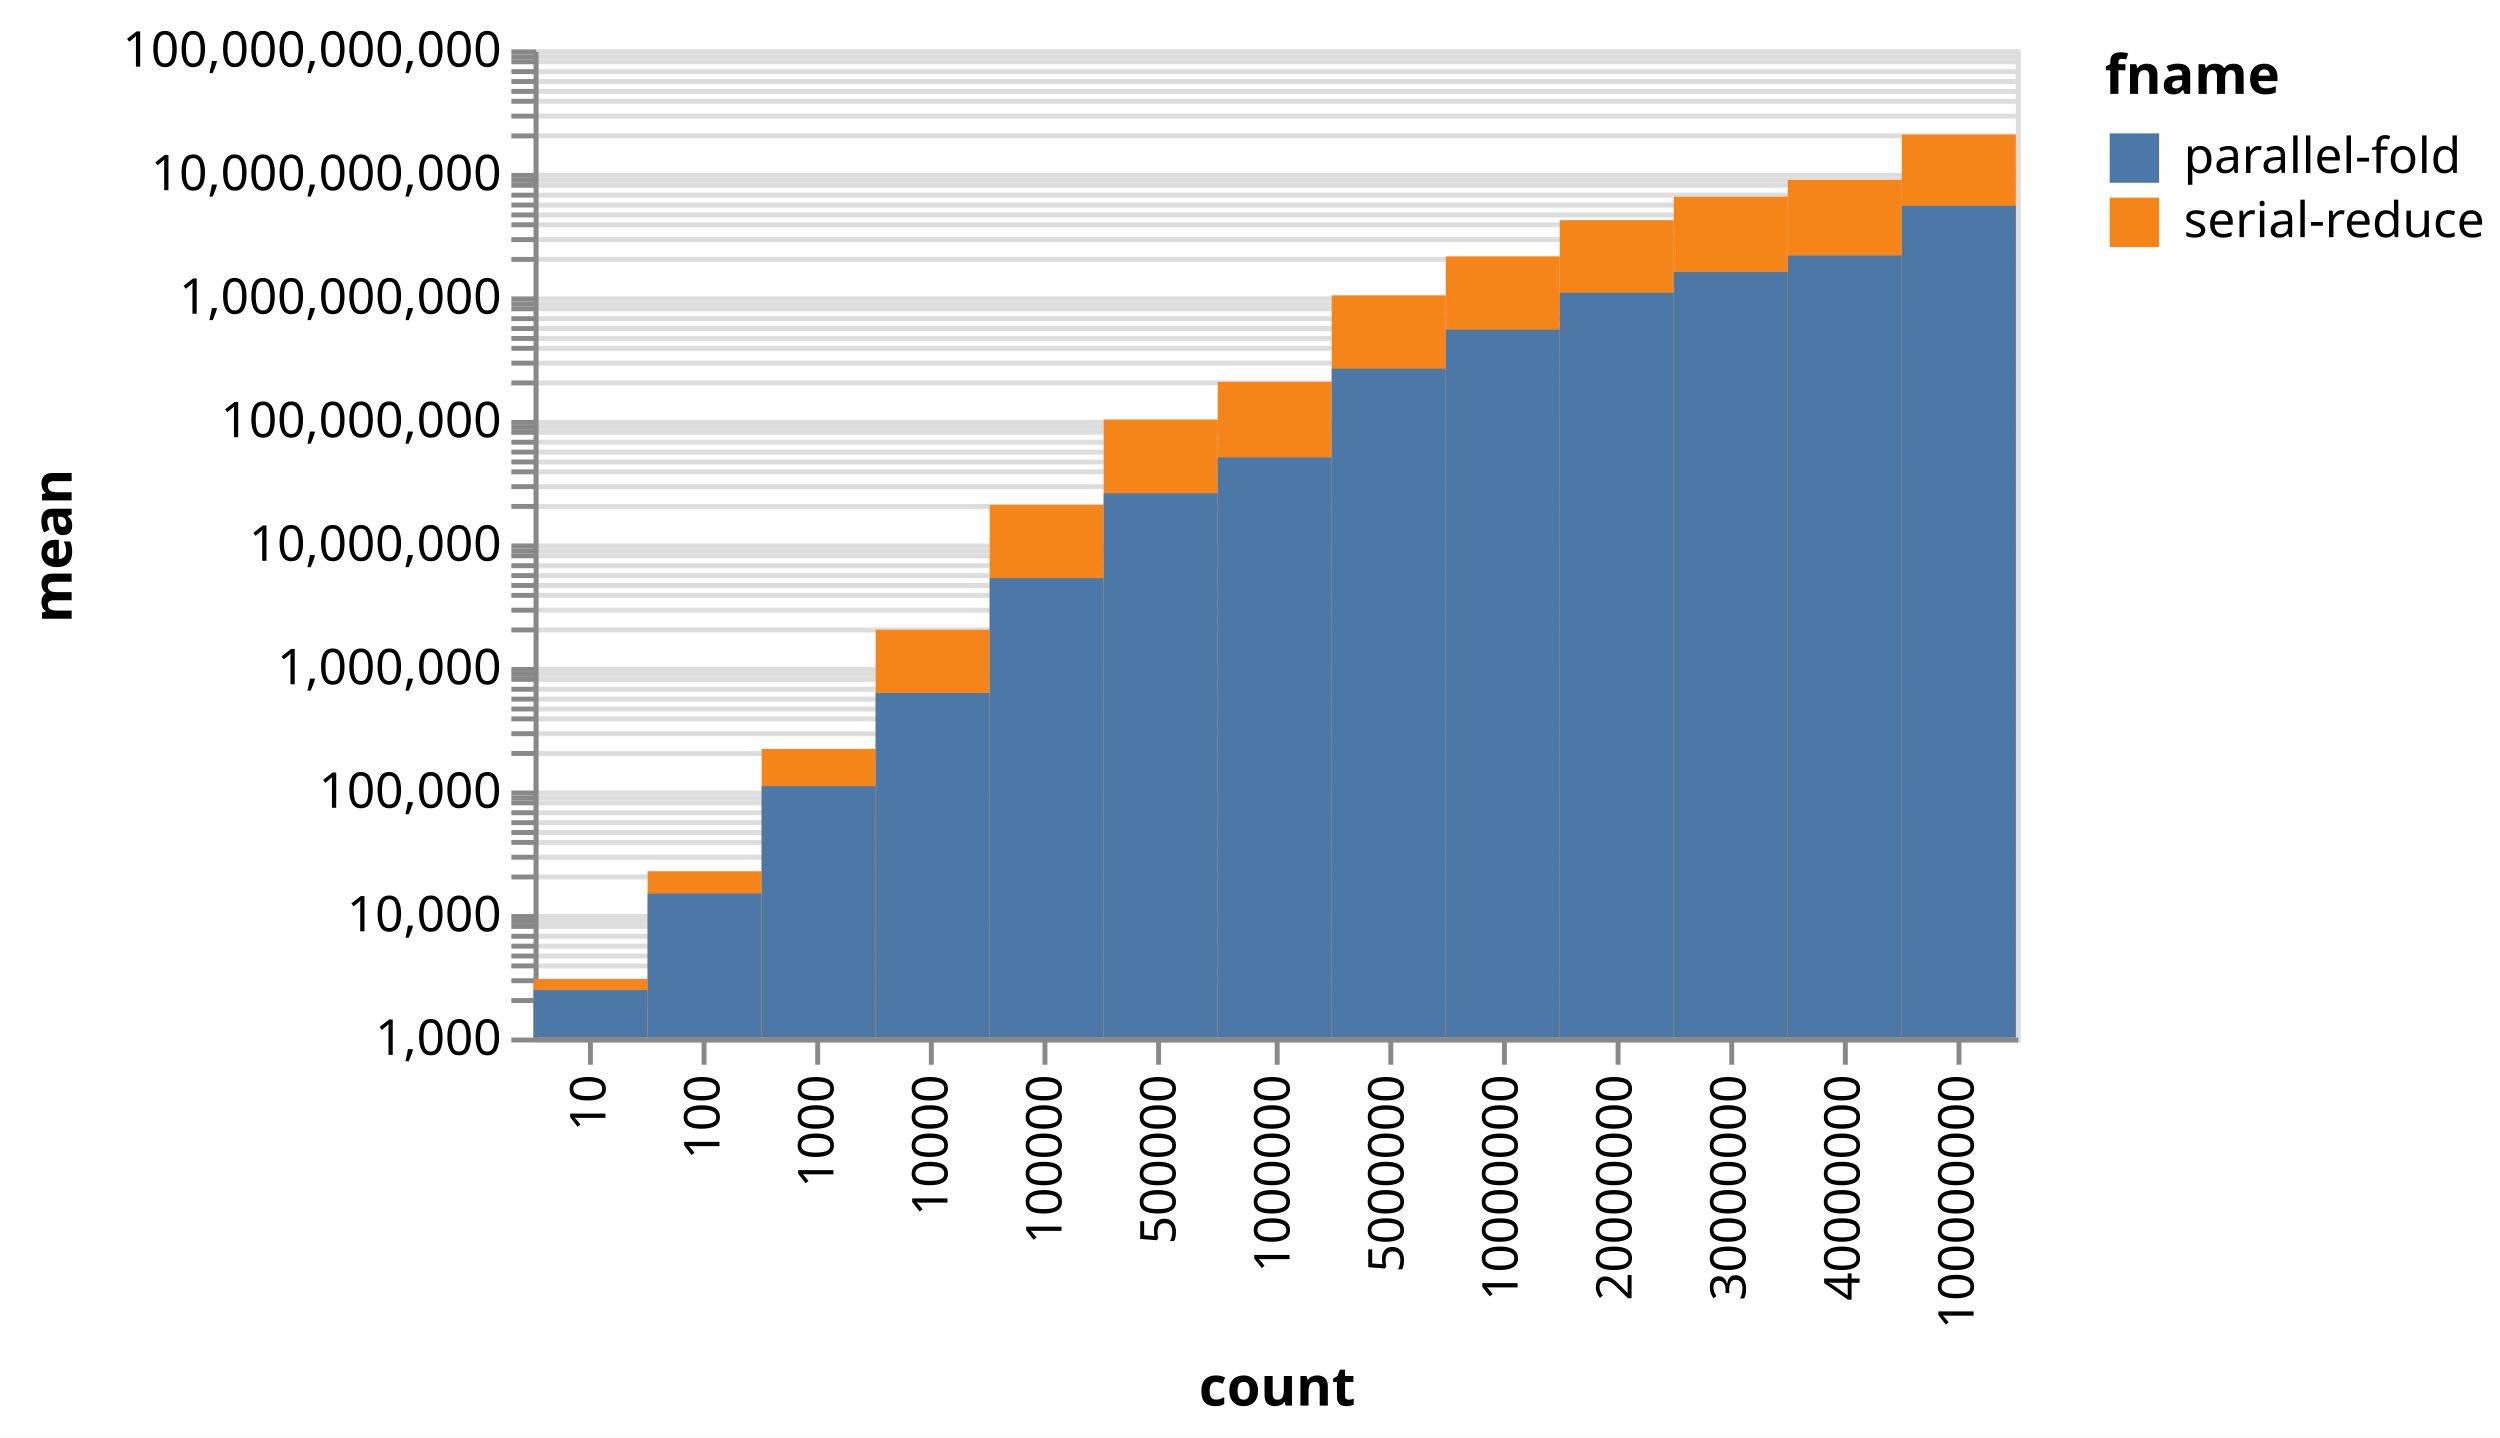
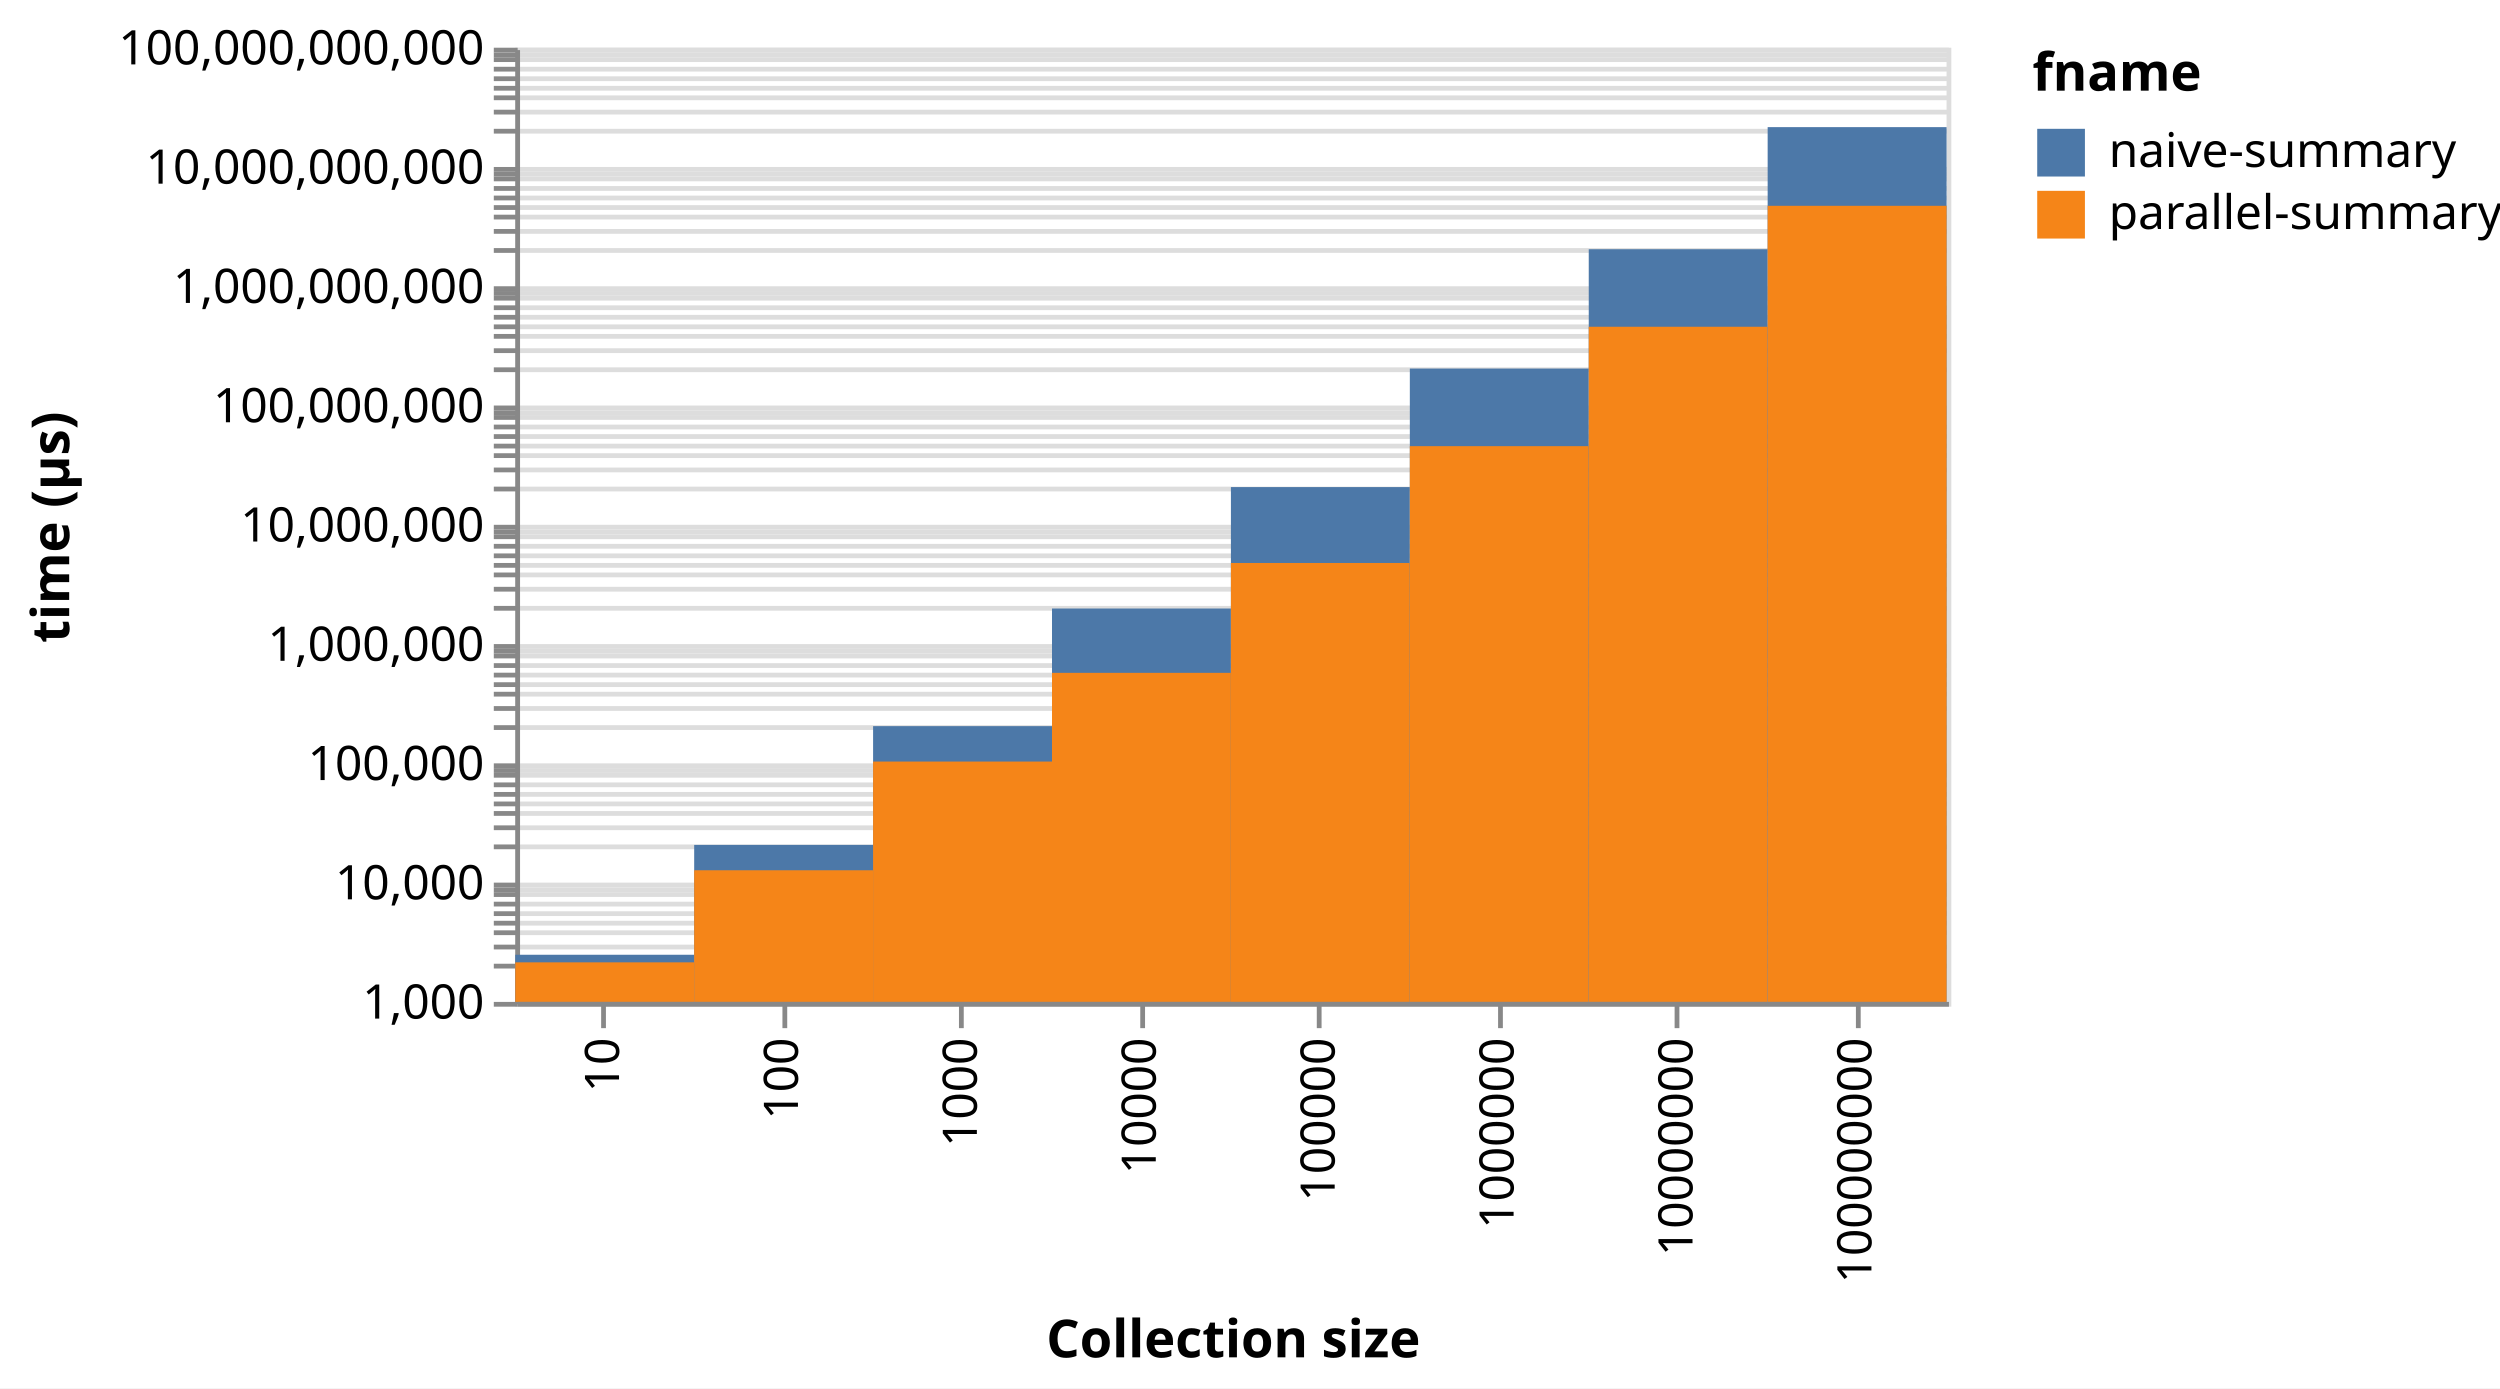
- <svg xmlns="http://www.w3.org/2000/svg" class="marks" width="506" height="291" viewBox="0 0 506 291" version="1.1">
-   <rect width="506" height="291" style="fill: white;" />
+ <svg xmlns="http://www.w3.org/2000/svg" class="marks" width="524" height="291" viewBox="0 0 524 291" version="1.1">
+   <rect width="524" height="291" style="fill: white;" />
  <g transform="translate(108,10)">
    <g class="mark-group role-frame root">
      <g transform="translate(0,0)">
        <path class="background" d="M0.5,0.5h300v200h-300Z" style="fill: none; stroke: #ddd;" />
        <g>
          <g class="mark-group role-axis">
            <g transform="translate(0.5,0.5)">
              <path class="background" d="M0,0h0v0h0Z" style="pointer-events: none; fill: none;" />
              <g>
                <g class="mark-rule role-axis-grid" style="pointer-events: none;">
                  <line transform="translate(0,200)" x2="300" y2="0" style="fill: none; stroke: #ddd; stroke-width: 1; opacity: 1;" />
                  <line transform="translate(0,192)" x2="300" y2="0" style="fill: none; stroke: #ddd; stroke-width: 1; opacity: 1;" />
                  <line transform="translate(0,188)" x2="300" y2="0" style="fill: none; stroke: #ddd; stroke-width: 1; opacity: 1;" />
                  <line transform="translate(0,185)" x2="300" y2="0" style="fill: none; stroke: #ddd; stroke-width: 1; opacity: 1;" />
                  <line transform="translate(0,183)" x2="300" y2="0" style="fill: none; stroke: #ddd; stroke-width: 1; opacity: 1;" />
                  <line transform="translate(0,181)" x2="300" y2="0" style="fill: none; stroke: #ddd; stroke-width: 1; opacity: 1;" />
                  <line transform="translate(0,179)" x2="300" y2="0" style="fill: none; stroke: #ddd; stroke-width: 1; opacity: 1;" />
                  <line transform="translate(0,177)" x2="300" y2="0" style="fill: none; stroke: #ddd; stroke-width: 1; opacity: 1;" />
                  <line transform="translate(0,176)" x2="300" y2="0" style="fill: none; stroke: #ddd; stroke-width: 1; opacity: 1;" />
                  <line transform="translate(0,175)" x2="300" y2="0" style="fill: none; stroke: #ddd; stroke-width: 1; opacity: 1;" />
                  <line transform="translate(0,167)" x2="300" y2="0" style="fill: none; stroke: #ddd; stroke-width: 1; opacity: 1;" />
                  <line transform="translate(0,163)" x2="300" y2="0" style="fill: none; stroke: #ddd; stroke-width: 1; opacity: 1;" />
                  <line transform="translate(0,160)" x2="300" y2="0" style="fill: none; stroke: #ddd; stroke-width: 1; opacity: 1;" />
                  <line transform="translate(0,158)" x2="300" y2="0" style="fill: none; stroke: #ddd; stroke-width: 1; opacity: 1;" />
                  <line transform="translate(0,156)" x2="300" y2="0" style="fill: none; stroke: #ddd; stroke-width: 1; opacity: 1;" />
                  <line transform="translate(0,154)" x2="300" y2="0" style="fill: none; stroke: #ddd; stroke-width: 1; opacity: 1;" />
                  <line transform="translate(0,152)" x2="300" y2="0" style="fill: none; stroke: #ddd; stroke-width: 1; opacity: 1;" />
                  <line transform="translate(0,151)" x2="300" y2="0" style="fill: none; stroke: #ddd; stroke-width: 1; opacity: 1;" />
                  <line transform="translate(0,150)" x2="300" y2="0" style="fill: none; stroke: #ddd; stroke-width: 1; opacity: 1;" />
                  <line transform="translate(0,142)" x2="300" y2="0" style="fill: none; stroke: #ddd; stroke-width: 1; opacity: 1;" />
                  <line transform="translate(0,138)" x2="300" y2="0" style="fill: none; stroke: #ddd; stroke-width: 1; opacity: 1;" />
                  <line transform="translate(0,135)" x2="300" y2="0" style="fill: none; stroke: #ddd; stroke-width: 1; opacity: 1;" />
                  <line transform="translate(0,133)" x2="300" y2="0" style="fill: none; stroke: #ddd; stroke-width: 1; opacity: 1;" />
                  <line transform="translate(0,131)" x2="300" y2="0" style="fill: none; stroke: #ddd; stroke-width: 1; opacity: 1;" />
                  <line transform="translate(0,129)" x2="300" y2="0" style="fill: none; stroke: #ddd; stroke-width: 1; opacity: 1;" />
                  <line transform="translate(0,127)" x2="300" y2="0" style="fill: none; stroke: #ddd; stroke-width: 1; opacity: 1;" />
                  <line transform="translate(0,126)" x2="300" y2="0" style="fill: none; stroke: #ddd; stroke-width: 1; opacity: 1;" />
                  <line transform="translate(0,125)" x2="300" y2="0" style="fill: none; stroke: #ddd; stroke-width: 1; opacity: 1;" />
                  <line transform="translate(0,117)" x2="300" y2="0" style="fill: none; stroke: #ddd; stroke-width: 1; opacity: 1;" />
                  <line transform="translate(0,113)" x2="300" y2="0" style="fill: none; stroke: #ddd; stroke-width: 1; opacity: 1;" />
                  <line transform="translate(0,110)" x2="300" y2="0" style="fill: none; stroke: #ddd; stroke-width: 1; opacity: 1;" />
                  <line transform="translate(0,108)" x2="300" y2="0" style="fill: none; stroke: #ddd; stroke-width: 1; opacity: 1;" />
                  <line transform="translate(0,106)" x2="300" y2="0" style="fill: none; stroke: #ddd; stroke-width: 1; opacity: 1;" />
                  <line transform="translate(0,104)" x2="300" y2="0" style="fill: none; stroke: #ddd; stroke-width: 1; opacity: 1;" />
                  <line transform="translate(0,102)" x2="300" y2="0" style="fill: none; stroke: #ddd; stroke-width: 1; opacity: 1;" />
                  <line transform="translate(0,101)" x2="300" y2="0" style="fill: none; stroke: #ddd; stroke-width: 1; opacity: 1;" />
                  <line transform="translate(0,100)" x2="300" y2="0" style="fill: none; stroke: #ddd; stroke-width: 1; opacity: 1;" />
                  <line transform="translate(0,92)" x2="300" y2="0" style="fill: none; stroke: #ddd; stroke-width: 1; opacity: 1;" />
                  <line transform="translate(0,88)" x2="300" y2="0" style="fill: none; stroke: #ddd; stroke-width: 1; opacity: 1;" />
                  <line transform="translate(0,85)" x2="300" y2="0" style="fill: none; stroke: #ddd; stroke-width: 1; opacity: 1;" />
                  <line transform="translate(0,83)" x2="300" y2="0" style="fill: none; stroke: #ddd; stroke-width: 1; opacity: 1;" />
                  <line transform="translate(0,81)" x2="300" y2="0" style="fill: none; stroke: #ddd; stroke-width: 1; opacity: 1;" />
                  <line transform="translate(0,79)" x2="300" y2="0" style="fill: none; stroke: #ddd; stroke-width: 1; opacity: 1;" />
                  <line transform="translate(0,77)" x2="300" y2="0" style="fill: none; stroke: #ddd; stroke-width: 1; opacity: 1;" />
                  <line transform="translate(0,76)" x2="300" y2="0" style="fill: none; stroke: #ddd; stroke-width: 1; opacity: 1;" />
                  <line transform="translate(0,75)" x2="300" y2="0" style="fill: none; stroke: #ddd; stroke-width: 1; opacity: 1;" />
                  <line transform="translate(0,67)" x2="300" y2="0" style="fill: none; stroke: #ddd; stroke-width: 1; opacity: 1;" />
                  <line transform="translate(0,63)" x2="300" y2="0" style="fill: none; stroke: #ddd; stroke-width: 1; opacity: 1;" />
                  <line transform="translate(0,60)" x2="300" y2="0" style="fill: none; stroke: #ddd; stroke-width: 1; opacity: 1;" />
                  <line transform="translate(0,58)" x2="300" y2="0" style="fill: none; stroke: #ddd; stroke-width: 1; opacity: 1;" />
                  <line transform="translate(0,56)" x2="300" y2="0" style="fill: none; stroke: #ddd; stroke-width: 1; opacity: 1;" />
                  <line transform="translate(0,54)" x2="300" y2="0" style="fill: none; stroke: #ddd; stroke-width: 1; opacity: 1;" />
                  <line transform="translate(0,52)" x2="300" y2="0" style="fill: none; stroke: #ddd; stroke-width: 1; opacity: 1;" />
                  <line transform="translate(0,51)" x2="300" y2="0" style="fill: none; stroke: #ddd; stroke-width: 1; opacity: 1;" />
                  <line transform="translate(0,50)" x2="300" y2="0" style="fill: none; stroke: #ddd; stroke-width: 1; opacity: 1;" />
                  <line transform="translate(0,42)" x2="300" y2="0" style="fill: none; stroke: #ddd; stroke-width: 1; opacity: 1;" />
                  <line transform="translate(0,38)" x2="300" y2="0" style="fill: none; stroke: #ddd; stroke-width: 1; opacity: 1;" />
                  <line transform="translate(0,35)" x2="300" y2="0" style="fill: none; stroke: #ddd; stroke-width: 1; opacity: 1;" />
                  <line transform="translate(0,33)" x2="300" y2="0" style="fill: none; stroke: #ddd; stroke-width: 1; opacity: 1;" />
                  <line transform="translate(0,31)" x2="300" y2="0" style="fill: none; stroke: #ddd; stroke-width: 1; opacity: 1;" />
                  <line transform="translate(0,29)" x2="300" y2="0" style="fill: none; stroke: #ddd; stroke-width: 1; opacity: 1;" />
                  <line transform="translate(0,27)" x2="300" y2="0" style="fill: none; stroke: #ddd; stroke-width: 1; opacity: 1;" />
                  <line transform="translate(0,26)" x2="300" y2="0" style="fill: none; stroke: #ddd; stroke-width: 1; opacity: 1;" />
                  <line transform="translate(0,25)" x2="300" y2="0" style="fill: none; stroke: #ddd; stroke-width: 1; opacity: 1;" />
                  <line transform="translate(0,17)" x2="300" y2="0" style="fill: none; stroke: #ddd; stroke-width: 1; opacity: 1;" />
                  <line transform="translate(0,13)" x2="300" y2="0" style="fill: none; stroke: #ddd; stroke-width: 1; opacity: 1;" />
                  <line transform="translate(0,10)" x2="300" y2="0" style="fill: none; stroke: #ddd; stroke-width: 1; opacity: 1;" />
                  <line transform="translate(0,8)" x2="300" y2="0" style="fill: none; stroke: #ddd; stroke-width: 1; opacity: 1;" />
                  <line transform="translate(0,6)" x2="300" y2="0" style="fill: none; stroke: #ddd; stroke-width: 1; opacity: 1;" />
                  <line transform="translate(0,4)" x2="300" y2="0" style="fill: none; stroke: #ddd; stroke-width: 1; opacity: 1;" />
                  <line transform="translate(0,2)" x2="300" y2="0" style="fill: none; stroke: #ddd; stroke-width: 1; opacity: 1;" />
                  <line transform="translate(0,1)" x2="300" y2="0" style="fill: none; stroke: #ddd; stroke-width: 1; opacity: 1;" />
                  <line transform="translate(0,0)" x2="300" y2="0" style="fill: none; stroke: #ddd; stroke-width: 1; opacity: 1;" />
                </g>
              </g>
              <path class="foreground" d="" style="pointer-events: none; display: none; fill: none;" />
            </g>
          </g>
          <g class="mark-group role-axis">
            <g transform="translate(0.5,0.5)">
              <path class="background" d="M0,0h0v0h0Z" style="pointer-events: none; fill: none;" />
              <g>
                <g class="mark-rule role-axis-tick" style="pointer-events: none;">
                  <line transform="translate(0,200)" x2="-5" y2="0" style="fill: none; stroke: #888; stroke-width: 1; opacity: 1;" />
                  <line transform="translate(0,192)" x2="-5" y2="0" style="fill: none; stroke: #888; stroke-width: 1; opacity: 1;" />
                  <line transform="translate(0,188)" x2="-5" y2="0" style="fill: none; stroke: #888; stroke-width: 1; opacity: 1;" />
                  <line transform="translate(0,185)" x2="-5" y2="0" style="fill: none; stroke: #888; stroke-width: 1; opacity: 1;" />
                  <line transform="translate(0,183)" x2="-5" y2="0" style="fill: none; stroke: #888; stroke-width: 1; opacity: 1;" />
                  <line transform="translate(0,181)" x2="-5" y2="0" style="fill: none; stroke: #888; stroke-width: 1; opacity: 1;" />
                  <line transform="translate(0,179)" x2="-5" y2="0" style="fill: none; stroke: #888; stroke-width: 1; opacity: 1;" />
                  <line transform="translate(0,177)" x2="-5" y2="0" style="fill: none; stroke: #888; stroke-width: 1; opacity: 1;" />
                  <line transform="translate(0,176)" x2="-5" y2="0" style="fill: none; stroke: #888; stroke-width: 1; opacity: 1;" />
                  <line transform="translate(0,175)" x2="-5" y2="0" style="fill: none; stroke: #888; stroke-width: 1; opacity: 1;" />
                  <line transform="translate(0,167)" x2="-5" y2="0" style="fill: none; stroke: #888; stroke-width: 1; opacity: 1;" />
                  <line transform="translate(0,163)" x2="-5" y2="0" style="fill: none; stroke: #888; stroke-width: 1; opacity: 1;" />
                  <line transform="translate(0,160)" x2="-5" y2="0" style="fill: none; stroke: #888; stroke-width: 1; opacity: 1;" />
                  <line transform="translate(0,158)" x2="-5" y2="0" style="fill: none; stroke: #888; stroke-width: 1; opacity: 1;" />
                  <line transform="translate(0,156)" x2="-5" y2="0" style="fill: none; stroke: #888; stroke-width: 1; opacity: 1;" />
                  <line transform="translate(0,154)" x2="-5" y2="0" style="fill: none; stroke: #888; stroke-width: 1; opacity: 1;" />
                  <line transform="translate(0,152)" x2="-5" y2="0" style="fill: none; stroke: #888; stroke-width: 1; opacity: 1;" />
                  <line transform="translate(0,151)" x2="-5" y2="0" style="fill: none; stroke: #888; stroke-width: 1; opacity: 1;" />
                  <line transform="translate(0,150)" x2="-5" y2="0" style="fill: none; stroke: #888; stroke-width: 1; opacity: 1;" />
                  <line transform="translate(0,142)" x2="-5" y2="0" style="fill: none; stroke: #888; stroke-width: 1; opacity: 1;" />
                  <line transform="translate(0,138)" x2="-5" y2="0" style="fill: none; stroke: #888; stroke-width: 1; opacity: 1;" />
                  <line transform="translate(0,135)" x2="-5" y2="0" style="fill: none; stroke: #888; stroke-width: 1; opacity: 1;" />
                  <line transform="translate(0,133)" x2="-5" y2="0" style="fill: none; stroke: #888; stroke-width: 1; opacity: 1;" />
                  <line transform="translate(0,131)" x2="-5" y2="0" style="fill: none; stroke: #888; stroke-width: 1; opacity: 1;" />
                  <line transform="translate(0,129)" x2="-5" y2="0" style="fill: none; stroke: #888; stroke-width: 1; opacity: 1;" />
                  <line transform="translate(0,127)" x2="-5" y2="0" style="fill: none; stroke: #888; stroke-width: 1; opacity: 1;" />
                  <line transform="translate(0,126)" x2="-5" y2="0" style="fill: none; stroke: #888; stroke-width: 1; opacity: 1;" />
                  <line transform="translate(0,125)" x2="-5" y2="0" style="fill: none; stroke: #888; stroke-width: 1; opacity: 1;" />
                  <line transform="translate(0,117)" x2="-5" y2="0" style="fill: none; stroke: #888; stroke-width: 1; opacity: 1;" />
                  <line transform="translate(0,113)" x2="-5" y2="0" style="fill: none; stroke: #888; stroke-width: 1; opacity: 1;" />
                  <line transform="translate(0,110)" x2="-5" y2="0" style="fill: none; stroke: #888; stroke-width: 1; opacity: 1;" />
                  <line transform="translate(0,108)" x2="-5" y2="0" style="fill: none; stroke: #888; stroke-width: 1; opacity: 1;" />
                  <line transform="translate(0,106)" x2="-5" y2="0" style="fill: none; stroke: #888; stroke-width: 1; opacity: 1;" />
                  <line transform="translate(0,104)" x2="-5" y2="0" style="fill: none; stroke: #888; stroke-width: 1; opacity: 1;" />
                  <line transform="translate(0,102)" x2="-5" y2="0" style="fill: none; stroke: #888; stroke-width: 1; opacity: 1;" />
                  <line transform="translate(0,101)" x2="-5" y2="0" style="fill: none; stroke: #888; stroke-width: 1; opacity: 1;" />
                  <line transform="translate(0,100)" x2="-5" y2="0" style="fill: none; stroke: #888; stroke-width: 1; opacity: 1;" />
                  <line transform="translate(0,92)" x2="-5" y2="0" style="fill: none; stroke: #888; stroke-width: 1; opacity: 1;" />
                  <line transform="translate(0,88)" x2="-5" y2="0" style="fill: none; stroke: #888; stroke-width: 1; opacity: 1;" />
                  <line transform="translate(0,85)" x2="-5" y2="0" style="fill: none; stroke: #888; stroke-width: 1; opacity: 1;" />
                  <line transform="translate(0,83)" x2="-5" y2="0" style="fill: none; stroke: #888; stroke-width: 1; opacity: 1;" />
                  <line transform="translate(0,81)" x2="-5" y2="0" style="fill: none; stroke: #888; stroke-width: 1; opacity: 1;" />
                  <line transform="translate(0,79)" x2="-5" y2="0" style="fill: none; stroke: #888; stroke-width: 1; opacity: 1;" />
                  <line transform="translate(0,77)" x2="-5" y2="0" style="fill: none; stroke: #888; stroke-width: 1; opacity: 1;" />
                  <line transform="translate(0,76)" x2="-5" y2="0" style="fill: none; stroke: #888; stroke-width: 1; opacity: 1;" />
                  <line transform="translate(0,75)" x2="-5" y2="0" style="fill: none; stroke: #888; stroke-width: 1; opacity: 1;" />
                  <line transform="translate(0,67)" x2="-5" y2="0" style="fill: none; stroke: #888; stroke-width: 1; opacity: 1;" />
                  <line transform="translate(0,63)" x2="-5" y2="0" style="fill: none; stroke: #888; stroke-width: 1; opacity: 1;" />
                  <line transform="translate(0,60)" x2="-5" y2="0" style="fill: none; stroke: #888; stroke-width: 1; opacity: 1;" />
                  <line transform="translate(0,58)" x2="-5" y2="0" style="fill: none; stroke: #888; stroke-width: 1; opacity: 1;" />
                  <line transform="translate(0,56)" x2="-5" y2="0" style="fill: none; stroke: #888; stroke-width: 1; opacity: 1;" />
                  <line transform="translate(0,54)" x2="-5" y2="0" style="fill: none; stroke: #888; stroke-width: 1; opacity: 1;" />
                  <line transform="translate(0,52)" x2="-5" y2="0" style="fill: none; stroke: #888; stroke-width: 1; opacity: 1;" />
                  <line transform="translate(0,51)" x2="-5" y2="0" style="fill: none; stroke: #888; stroke-width: 1; opacity: 1;" />
                  <line transform="translate(0,50)" x2="-5" y2="0" style="fill: none; stroke: #888; stroke-width: 1; opacity: 1;" />
                  <line transform="translate(0,42)" x2="-5" y2="0" style="fill: none; stroke: #888; stroke-width: 1; opacity: 1;" />
                  <line transform="translate(0,38)" x2="-5" y2="0" style="fill: none; stroke: #888; stroke-width: 1; opacity: 1;" />
                  <line transform="translate(0,35)" x2="-5" y2="0" style="fill: none; stroke: #888; stroke-width: 1; opacity: 1;" />
                  <line transform="translate(0,33)" x2="-5" y2="0" style="fill: none; stroke: #888; stroke-width: 1; opacity: 1;" />
                  <line transform="translate(0,31)" x2="-5" y2="0" style="fill: none; stroke: #888; stroke-width: 1; opacity: 1;" />
                  <line transform="translate(0,29)" x2="-5" y2="0" style="fill: none; stroke: #888; stroke-width: 1; opacity: 1;" />
                  <line transform="translate(0,27)" x2="-5" y2="0" style="fill: none; stroke: #888; stroke-width: 1; opacity: 1;" />
                  <line transform="translate(0,26)" x2="-5" y2="0" style="fill: none; stroke: #888; stroke-width: 1; opacity: 1;" />
                  <line transform="translate(0,25)" x2="-5" y2="0" style="fill: none; stroke: #888; stroke-width: 1; opacity: 1;" />
                  <line transform="translate(0,17)" x2="-5" y2="0" style="fill: none; stroke: #888; stroke-width: 1; opacity: 1;" />
                  <line transform="translate(0,13)" x2="-5" y2="0" style="fill: none; stroke: #888; stroke-width: 1; opacity: 1;" />
                  <line transform="translate(0,10)" x2="-5" y2="0" style="fill: none; stroke: #888; stroke-width: 1; opacity: 1;" />
                  <line transform="translate(0,8)" x2="-5" y2="0" style="fill: none; stroke: #888; stroke-width: 1; opacity: 1;" />
                  <line transform="translate(0,6)" x2="-5" y2="0" style="fill: none; stroke: #888; stroke-width: 1; opacity: 1;" />
                  <line transform="translate(0,4)" x2="-5" y2="0" style="fill: none; stroke: #888; stroke-width: 1; opacity: 1;" />
                  <line transform="translate(0,2)" x2="-5" y2="0" style="fill: none; stroke: #888; stroke-width: 1; opacity: 1;" />
                  <line transform="translate(0,1)" x2="-5" y2="0" style="fill: none; stroke: #888; stroke-width: 1; opacity: 1;" />
                  <line transform="translate(0,0)" x2="-5" y2="0" style="fill: none; stroke: #888; stroke-width: 1; opacity: 1;" />
                </g>
                <g class="mark-text role-axis-label" style="pointer-events: none;">
                  <text text-anchor="end" transform="translate(-7,203)" style="font-family: sans-serif; font-size: 10px; fill: #000; opacity: 1;">1,000</text>
                  <text text-anchor="end" transform="translate(-7,195.4743)" style="font-family: sans-serif; font-size: 10px; fill: #000; opacity: 1;" />
                  <text text-anchor="end" transform="translate(-7,191.072)" style="font-family: sans-serif; font-size: 10px; fill: #000; opacity: 1;" />
                  <text text-anchor="end" transform="translate(-7,187.9485)" style="font-family: sans-serif; font-size: 10px; fill: #000; opacity: 1;" />
                  <text text-anchor="end" transform="translate(-7,185.5257)" style="font-family: sans-serif; font-size: 10px; fill: #000; opacity: 1;" />
                  <text text-anchor="end" transform="translate(-7,183.5462)" style="font-family: sans-serif; font-size: 10px; fill: #000; opacity: 1;" />
                  <text text-anchor="end" transform="translate(-7,181.8725)" style="font-family: sans-serif; font-size: 10px; fill: #000; opacity: 1;" />
                  <text text-anchor="end" transform="translate(-7,180.4228)" style="font-family: sans-serif; font-size: 10px; fill: #000; opacity: 1;" />
                  <text text-anchor="end" transform="translate(-7,179.1439)" style="font-family: sans-serif; font-size: 10px; fill: #000; opacity: 1;" />
                  <text text-anchor="end" transform="translate(-7,178)" style="font-family: sans-serif; font-size: 10px; fill: #000; opacity: 1;">10,000</text>
                  <text text-anchor="end" transform="translate(-7,170.4743)" style="font-family: sans-serif; font-size: 10px; fill: #000; opacity: 1;" />
                  <text text-anchor="end" transform="translate(-7,166.072)" style="font-family: sans-serif; font-size: 10px; fill: #000; opacity: 1;" />
                  <text text-anchor="end" transform="translate(-7,162.9485)" style="font-family: sans-serif; font-size: 10px; fill: #000; opacity: 1;" />
                  <text text-anchor="end" transform="translate(-7,160.5257)" style="font-family: sans-serif; font-size: 10px; fill: #000; opacity: 1;" />
                  <text text-anchor="end" transform="translate(-7,158.5462)" style="font-family: sans-serif; font-size: 10px; fill: #000; opacity: 1;" />
                  <text text-anchor="end" transform="translate(-7,156.8725)" style="font-family: sans-serif; font-size: 10px; fill: #000; opacity: 1;" />
                  <text text-anchor="end" transform="translate(-7,155.4228)" style="font-family: sans-serif; font-size: 10px; fill: #000; opacity: 1;" />
                  <text text-anchor="end" transform="translate(-7,154.1439)" style="font-family: sans-serif; font-size: 10px; fill: #000; opacity: 1;" />
                  <text text-anchor="end" transform="translate(-7,153)" style="font-family: sans-serif; font-size: 10px; fill: #000; opacity: 1;">100,000</text>
                  <text text-anchor="end" transform="translate(-7,145.4743)" style="font-family: sans-serif; font-size: 10px; fill: #000; opacity: 1;" />
                  <text text-anchor="end" transform="translate(-7,141.072)" style="font-family: sans-serif; font-size: 10px; fill: #000; opacity: 1;" />
                  <text text-anchor="end" transform="translate(-7,137.9485)" style="font-family: sans-serif; font-size: 10px; fill: #000; opacity: 1;" />
                  <text text-anchor="end" transform="translate(-7,135.5257)" style="font-family: sans-serif; font-size: 10px; fill: #000; opacity: 1;" />
                  <text text-anchor="end" transform="translate(-7,133.5462)" style="font-family: sans-serif; font-size: 10px; fill: #000; opacity: 1;" />
                  <text text-anchor="end" transform="translate(-7,131.8725)" style="font-family: sans-serif; font-size: 10px; fill: #000; opacity: 1;" />
                  <text text-anchor="end" transform="translate(-7,130.4228)" style="font-family: sans-serif; font-size: 10px; fill: #000; opacity: 1;" />
                  <text text-anchor="end" transform="translate(-7,129.1439)" style="font-family: sans-serif; font-size: 10px; fill: #000; opacity: 1;" />
                  <text text-anchor="end" transform="translate(-7,128)" style="font-family: sans-serif; font-size: 10px; fill: #000; opacity: 1;">1,000,000</text>
                  <text text-anchor="end" transform="translate(-7,120.4743)" style="font-family: sans-serif; font-size: 10px; fill: #000; opacity: 1;" />
                  <text text-anchor="end" transform="translate(-7,116.072)" style="font-family: sans-serif; font-size: 10px; fill: #000; opacity: 1;" />
                  <text text-anchor="end" transform="translate(-7,112.9485)" style="font-family: sans-serif; font-size: 10px; fill: #000; opacity: 1;" />
                  <text text-anchor="end" transform="translate(-7,110.5257)" style="font-family: sans-serif; font-size: 10px; fill: #000; opacity: 1;" />
                  <text text-anchor="end" transform="translate(-7,108.5462)" style="font-family: sans-serif; font-size: 10px; fill: #000; opacity: 1;" />
                  <text text-anchor="end" transform="translate(-7,106.8725)" style="font-family: sans-serif; font-size: 10px; fill: #000; opacity: 1;" />
                  <text text-anchor="end" transform="translate(-7,105.4228)" style="font-family: sans-serif; font-size: 10px; fill: #000; opacity: 1;" />
                  <text text-anchor="end" transform="translate(-7,104.1439)" style="font-family: sans-serif; font-size: 10px; fill: #000; opacity: 1;" />
                  <text text-anchor="end" transform="translate(-7,103)" style="font-family: sans-serif; font-size: 10px; fill: #000; opacity: 1;">10,000,000</text>
                  <text text-anchor="end" transform="translate(-7,95.47425)" style="font-family: sans-serif; font-size: 10px; fill: #000; opacity: 1;" />
                  <text text-anchor="end" transform="translate(-7,91.07197)" style="font-family: sans-serif; font-size: 10px; fill: #000; opacity: 1;" />
                  <text text-anchor="end" transform="translate(-7,87.9485)" style="font-family: sans-serif; font-size: 10px; fill: #000; opacity: 1;" />
                  <text text-anchor="end" transform="translate(-7,85.52575)" style="font-family: sans-serif; font-size: 10px; fill: #000; opacity: 1;" />
                  <text text-anchor="end" transform="translate(-7,83.54622)" style="font-family: sans-serif; font-size: 10px; fill: #000; opacity: 1;" />
                  <text text-anchor="end" transform="translate(-7,81.87255)" style="font-family: sans-serif; font-size: 10px; fill: #000; opacity: 1;" />
                  <text text-anchor="end" transform="translate(-7,80.42275)" style="font-family: sans-serif; font-size: 10px; fill: #000; opacity: 1;" />
                  <text text-anchor="end" transform="translate(-7,79.14394)" style="font-family: sans-serif; font-size: 10px; fill: #000; opacity: 1;" />
                  <text text-anchor="end" transform="translate(-7,78)" style="font-family: sans-serif; font-size: 10px; fill: #000; opacity: 1;">100,000,000</text>
                  <text text-anchor="end" transform="translate(-7,70.47425)" style="font-family: sans-serif; font-size: 10px; fill: #000; opacity: 1;" />
                  <text text-anchor="end" transform="translate(-7,66.07197)" style="font-family: sans-serif; font-size: 10px; fill: #000; opacity: 1;" />
                  <text text-anchor="end" transform="translate(-7,62.9485)" style="font-family: sans-serif; font-size: 10px; fill: #000; opacity: 1;" />
                  <text text-anchor="end" transform="translate(-7,60.52575)" style="font-family: sans-serif; font-size: 10px; fill: #000; opacity: 1;" />
                  <text text-anchor="end" transform="translate(-7,58.54622)" style="font-family: sans-serif; font-size: 10px; fill: #000; opacity: 1;" />
                  <text text-anchor="end" transform="translate(-7,56.87255)" style="font-family: sans-serif; font-size: 10px; fill: #000; opacity: 1;" />
                  <text text-anchor="end" transform="translate(-7,55.42275)" style="font-family: sans-serif; font-size: 10px; fill: #000; opacity: 1;" />
                  <text text-anchor="end" transform="translate(-7,54.14394)" style="font-family: sans-serif; font-size: 10px; fill: #000; opacity: 1;" />
                  <text text-anchor="end" transform="translate(-7,53)" style="font-family: sans-serif; font-size: 10px; fill: #000; opacity: 1;">1,000,000,000</text>
                  <text text-anchor="end" transform="translate(-7,45.47425)" style="font-family: sans-serif; font-size: 10px; fill: #000; opacity: 1;" />
                  <text text-anchor="end" transform="translate(-7,41.07197)" style="font-family: sans-serif; font-size: 10px; fill: #000; opacity: 1;" />
                  <text text-anchor="end" transform="translate(-7,37.9485)" style="font-family: sans-serif; font-size: 10px; fill: #000; opacity: 1;" />
                  <text text-anchor="end" transform="translate(-7,35.52575)" style="font-family: sans-serif; font-size: 10px; fill: #000; opacity: 1;" />
                  <text text-anchor="end" transform="translate(-7,33.54622)" style="font-family: sans-serif; font-size: 10px; fill: #000; opacity: 1;" />
                  <text text-anchor="end" transform="translate(-7,31.87255)" style="font-family: sans-serif; font-size: 10px; fill: #000; opacity: 1;" />
                  <text text-anchor="end" transform="translate(-7,30.42275)" style="font-family: sans-serif; font-size: 10px; fill: #000; opacity: 1;" />
                  <text text-anchor="end" transform="translate(-7,29.14394)" style="font-family: sans-serif; font-size: 10px; fill: #000; opacity: 1;" />
                  <text text-anchor="end" transform="translate(-7,28)" style="font-family: sans-serif; font-size: 10px; fill: #000; opacity: 1;">10,000,000,000</text>
                  <text text-anchor="end" transform="translate(-7,20.47425)" style="font-family: sans-serif; font-size: 10px; fill: #000; opacity: 1;" />
                  <text text-anchor="end" transform="translate(-7,16.07197)" style="font-family: sans-serif; font-size: 10px; fill: #000; opacity: 1;" />
                  <text text-anchor="end" transform="translate(-7,12.9485)" style="font-family: sans-serif; font-size: 10px; fill: #000; opacity: 1;" />
                  <text text-anchor="end" transform="translate(-7,10.52575)" style="font-family: sans-serif; font-size: 10px; fill: #000; opacity: 1;" />
                  <text text-anchor="end" transform="translate(-7,8.546219)" style="font-family: sans-serif; font-size: 10px; fill: #000; opacity: 1;" />
                  <text text-anchor="end" transform="translate(-7,6.872549)" style="font-family: sans-serif; font-size: 10px; fill: #000; opacity: 1;" />
                  <text text-anchor="end" transform="translate(-7,5.42275)" style="font-family: sans-serif; font-size: 10px; fill: #000; opacity: 1;" />
                  <text text-anchor="end" transform="translate(-7,4.143937)" style="font-family: sans-serif; font-size: 10px; fill: #000; opacity: 1;" />
                  <text text-anchor="end" transform="translate(-7,3)" style="font-family: sans-serif; font-size: 10px; fill: #000; opacity: 1;">100,000,000,000</text>
                </g>
                <g class="mark-rule role-axis-domain" style="pointer-events: none;">
                  <line transform="translate(0,200)" x2="0" y2="-200" style="fill: none; stroke: #888; stroke-width: 1; opacity: 1;" />
                </g>
                <g class="mark-text role-axis-title" style="pointer-events: none;">
-                   <text text-anchor="middle" transform="translate(-92,100) rotate(-90) translate(0,-2)" style="font-family: sans-serif; font-size: 11px; font-weight: bold; fill: #000; opacity: 1;">mean</text>
+                   <text text-anchor="middle" transform="translate(-92,100) rotate(-90) translate(0,-2)" style="font-family: sans-serif; font-size: 11px; font-weight: bold; fill: #000; opacity: 1;">time (µs)</text>
                </g>
              </g>
              <path class="foreground" d="" style="pointer-events: none; display: none; fill: none;" />
            </g>
          </g>
          <g class="mark-rect role-mark marks">
-             <path d="M0,188.174h23.077v11.826h-23.077Z" style="fill: #f58518;" />
-             <path d="M0,190.387h23.077v9.613h-23.077Z" style="fill: #4c78a8;" />
-             <path d="M23.077,166.334h23.077v33.666h-23.077Z" style="fill: #f58518;" />
-             <path d="M23.077,170.86h23.077v29.14h-23.077Z" style="fill: #4c78a8;" />
-             <path d="M46.154,141.58h23.077v58.42h-23.077Z" style="fill: #f58518;" />
-             <path d="M46.154,149.128h23.077v50.872h-23.077Z" style="fill: #4c78a8;" />
-             <path d="M69.231,117.466h23.077v82.534h-23.077Z" style="fill: #f58518;" />
-             <path d="M69.231,130.266h23.077v69.734h-23.077Z" style="fill: #4c78a8;" />
-             <path d="M92.308,92.182h23.077v107.818h-23.077Z" style="fill: #f58518;" />
-             <path d="M92.308,107.01h23.077v92.99h-23.077Z" style="fill: #4c78a8;" />
-             <path d="M115.385,74.907h23.077v125.093h-23.077Z" style="fill: #f58518;" />
-             <path d="M115.385,89.851h23.077v110.149h-23.077Z" style="fill: #4c78a8;" />
-             <path d="M138.462,67.299h23.077v132.701h-23.077Z" style="fill: #f58518;" />
-             <path d="M138.462,82.573h23.077v117.427h-23.077Z" style="fill: #4c78a8;" />
-             <path d="M161.538,49.775h23.077v150.225h-23.077Z" style="fill: #f58518;" />
-             <path d="M161.538,64.602h23.077v135.398h-23.077Z" style="fill: #4c78a8;" />
-             <path d="M184.615,41.887h23.077v158.113h-23.077Z" style="fill: #f58518;" />
-             <path d="M184.615,56.727h23.077v143.273h-23.077Z" style="fill: #4c78a8;" />
-             <path d="M207.692,34.553h23.077v165.447h-23.077Z" style="fill: #f58518;" />
-             <path d="M207.692,49.256h23.077v150.744h-23.077Z" style="fill: #4c78a8;" />
-             <path d="M230.769,29.822h23.077v170.178h-23.077Z" style="fill: #f58518;" />
-             <path d="M230.769,45.064h23.077v154.936h-23.077Z" style="fill: #4c78a8;" />
-             <path d="M253.846,26.425h23.077v173.575h-23.077Z" style="fill: #f58518;" />
-             <path d="M253.846,41.728h23.077v158.272h-23.077Z" style="fill: #4c78a8;" />
-             <path d="M276.923,17.232h23.077v182.768h-23.077Z" style="fill: #f58518;" />
-             <path d="M276.923,31.658h23.077v168.342h-23.077Z" style="fill: #4c78a8;" />
+             <path d="M0,190.117h37.5v9.883h-37.5Z" style="fill: #4c78a8;" />
+             <path d="M0,191.709h37.5v8.291h-37.5Z" style="fill: #f58518;" />
+             <path d="M37.5,167.09h37.5v32.91h-37.5Z" style="fill: #4c78a8;" />
+             <path d="M37.5,172.407h37.5v27.593h-37.5Z" style="fill: #f58518;" />
+             <path d="M75,142.199h37.5v57.801h-37.5Z" style="fill: #4c78a8;" />
+             <path d="M75,149.623h37.5v50.377h-37.5Z" style="fill: #f58518;" />
+             <path d="M112.5,117.544h37.5v82.456h-37.5Z" style="fill: #4c78a8;" />
+             <path d="M112.5,131.03h37.5v68.97h-37.5Z" style="fill: #f58518;" />
+             <path d="M150,92.093h37.5v107.907h-37.5Z" style="fill: #4c78a8;" />
+             <path d="M150,108.002h37.5v91.998h-37.5Z" style="fill: #f58518;" />
+             <path d="M187.5,67.25h37.5v132.75h-37.5Z" style="fill: #4c78a8;" />
+             <path d="M187.5,83.516h37.5v116.484h-37.5Z" style="fill: #f58518;" />
+             <path d="M225,42.237h37.5v157.763h-37.5Z" style="fill: #4c78a8;" />
+             <path d="M225,58.489h37.5v141.511h-37.5Z" style="fill: #f58518;" />
+             <path d="M262.5,16.645h37.5v183.355h-37.5Z" style="fill: #4c78a8;" />
+             <path d="M262.5,33.138h37.5v166.862h-37.5Z" style="fill: #f58518;" />
          </g>
          <g class="mark-group role-legend">
            <g transform="translate(318,0)">
-               <path class="background" d="M0,0h75v40h-75Z" style="pointer-events: none; fill: none;" />
+               <path class="background" d="M0,0h93v40h-93Z" style="pointer-events: none; fill: none;" />
              <g>
                <g class="mark-group role-legend-entry">
                  <g transform="translate(0,16)">
                    <path class="background" d="M0,0h0v0h0Z" style="pointer-events: none; fill: none;" />
                    <g>
                      <g class="mark-group role-scope">
                        <g transform="translate(0,0)">
-                           <path class="background" d="M0,0h75v11h-75Z" style="pointer-events: none; fill: none; opacity: 1;" />
+                           <path class="background" d="M0,0h93v11h-93Z" style="pointer-events: none; fill: none; opacity: 1;" />
                          <g>
                            <g class="mark-symbol role-legend-symbol" style="pointer-events: none;">
                              <path transform="translate(6,6)" d="M-5,-5h10v10h-10Z" style="fill: #4c78a8; stroke-width: 1.5; opacity: 1;" />
                            </g>
                            <g class="mark-text role-legend-label" style="pointer-events: none;">
-                               <text text-anchor="start" transform="translate(16,9)" style="font-family: sans-serif; font-size: 10px; fill: #000; opacity: 1;">parallel-fold</text>
+                               <text text-anchor="start" transform="translate(16,9)" style="font-family: sans-serif; font-size: 10px; fill: #000; opacity: 1;">naive-summary</text>
                            </g>
                          </g>
                          <path class="foreground" d="" style="pointer-events: none; display: none; fill: none;" />
                        </g>
                        <g transform="translate(0,13)">
-                           <path class="background" d="M0,0h75v11h-75Z" style="pointer-events: none; fill: none; opacity: 1;" />
+                           <path class="background" d="M0,0h93v11h-93Z" style="pointer-events: none; fill: none; opacity: 1;" />
                          <g>
                            <g class="mark-symbol role-legend-symbol" style="pointer-events: none;">
                              <path transform="translate(6,6)" d="M-5,-5h10v10h-10Z" style="fill: #f58518; stroke-width: 1.5; opacity: 1;" />
                            </g>
                            <g class="mark-text role-legend-label" style="pointer-events: none;">
-                               <text text-anchor="start" transform="translate(16,9)" style="font-family: sans-serif; font-size: 10px; fill: #000; opacity: 1;">serial-reduce</text>
+                               <text text-anchor="start" transform="translate(16,9)" style="font-family: sans-serif; font-size: 10px; fill: #000; opacity: 1;">parallel-summary</text>
                            </g>
                          </g>
                          <path class="foreground" d="" style="pointer-events: none; display: none; fill: none;" />
                        </g>
                      </g>
                    </g>
                    <path class="foreground" d="" style="pointer-events: none; display: none; fill: none;" />
                  </g>
                </g>
                <g class="mark-text role-legend-title" style="pointer-events: none;">
                  <text text-anchor="start" transform="translate(0,9)" style="font-family: sans-serif; font-size: 11px; font-weight: bold; fill: #000; opacity: 1;">fname</text>
                </g>
              </g>
              <path class="foreground" d="" style="pointer-events: none; display: none; fill: none;" />
            </g>
          </g>
          <g class="mark-group role-axis">
            <g transform="translate(0.5,200.5)">
              <path class="background" d="M0,0h0v0h0Z" style="pointer-events: none; fill: none;" />
              <g>
                <g class="mark-rule role-axis-tick" style="pointer-events: none;">
-                   <line transform="translate(11,0)" x2="0" y2="5" style="fill: none; stroke: #888; stroke-width: 1; opacity: 1;" />
-                   <line transform="translate(34,0)" x2="0" y2="5" style="fill: none; stroke: #888; stroke-width: 1; opacity: 1;" />
-                   <line transform="translate(57,0)" x2="0" y2="5" style="fill: none; stroke: #888; stroke-width: 1; opacity: 1;" />
-                   <line transform="translate(80,0)" x2="0" y2="5" style="fill: none; stroke: #888; stroke-width: 1; opacity: 1;" />
-                   <line transform="translate(103,0)" x2="0" y2="5" style="fill: none; stroke: #888; stroke-width: 1; opacity: 1;" />
-                   <line transform="translate(126,0)" x2="0" y2="5" style="fill: none; stroke: #888; stroke-width: 1; opacity: 1;" />
-                   <line transform="translate(150,0)" x2="0" y2="5" style="fill: none; stroke: #888; stroke-width: 1; opacity: 1;" />
-                   <line transform="translate(173,0)" x2="0" y2="5" style="fill: none; stroke: #888; stroke-width: 1; opacity: 1;" />
-                   <line transform="translate(196,0)" x2="0" y2="5" style="fill: none; stroke: #888; stroke-width: 1; opacity: 1;" />
-                   <line transform="translate(219,0)" x2="0" y2="5" style="fill: none; stroke: #888; stroke-width: 1; opacity: 1;" />
-                   <line transform="translate(242,0)" x2="0" y2="5" style="fill: none; stroke: #888; stroke-width: 1; opacity: 1;" />
-                   <line transform="translate(265,0)" x2="0" y2="5" style="fill: none; stroke: #888; stroke-width: 1; opacity: 1;" />
-                   <line transform="translate(288,0)" x2="0" y2="5" style="fill: none; stroke: #888; stroke-width: 1; opacity: 1;" />
+                   <line transform="translate(18,0)" x2="0" y2="5" style="fill: none; stroke: #888; stroke-width: 1; opacity: 1;" />
+                   <line transform="translate(56,0)" x2="0" y2="5" style="fill: none; stroke: #888; stroke-width: 1; opacity: 1;" />
+                   <line transform="translate(93,0)" x2="0" y2="5" style="fill: none; stroke: #888; stroke-width: 1; opacity: 1;" />
+                   <line transform="translate(131,0)" x2="0" y2="5" style="fill: none; stroke: #888; stroke-width: 1; opacity: 1;" />
+                   <line transform="translate(168,0)" x2="0" y2="5" style="fill: none; stroke: #888; stroke-width: 1; opacity: 1;" />
+                   <line transform="translate(206,0)" x2="0" y2="5" style="fill: none; stroke: #888; stroke-width: 1; opacity: 1;" />
+                   <line transform="translate(243,0)" x2="0" y2="5" style="fill: none; stroke: #888; stroke-width: 1; opacity: 1;" />
+                   <line transform="translate(281,0)" x2="0" y2="5" style="fill: none; stroke: #888; stroke-width: 1; opacity: 1;" />
                </g>
                <g class="mark-text role-axis-label" style="pointer-events: none;">
-                   <text text-anchor="end" transform="translate(11.03846,7) rotate(270) translate(0,3)" style="font-family: sans-serif; font-size: 10px; fill: #000; opacity: 1;">10</text>
-                   <text text-anchor="end" transform="translate(34.11538,7) rotate(270) translate(0,3)" style="font-family: sans-serif; font-size: 10px; fill: #000; opacity: 1;">100</text>
-                   <text text-anchor="end" transform="translate(57.19231,7) rotate(270) translate(0,3)" style="font-family: sans-serif; font-size: 10px; fill: #000; opacity: 1;">1000</text>
-                   <text text-anchor="end" transform="translate(80.26923,7) rotate(270) translate(0,3)" style="font-family: sans-serif; font-size: 10px; fill: #000; opacity: 1;">10000</text>
-                   <text text-anchor="end" transform="translate(103.3462,7) rotate(270) translate(0,3)" style="font-family: sans-serif; font-size: 10px; fill: #000; opacity: 1;">100000</text>
-                   <text text-anchor="end" transform="translate(126.4231,7) rotate(270) translate(0,3)" style="font-family: sans-serif; font-size: 10px; fill: #000; opacity: 1;">500000</text>
-                   <text text-anchor="end" transform="translate(149.5,7) rotate(270) translate(0,3)" style="font-family: sans-serif; font-size: 10px; fill: #000; opacity: 1;">1000000</text>
-                   <text text-anchor="end" transform="translate(172.5769,7) rotate(270) translate(0,3)" style="font-family: sans-serif; font-size: 10px; fill: #000; opacity: 1;">5000000</text>
-                   <text text-anchor="end" transform="translate(195.6538,7) rotate(270) translate(0,3)" style="font-family: sans-serif; font-size: 10px; fill: #000; opacity: 1;">10000000</text>
-                   <text text-anchor="end" transform="translate(218.7308,7) rotate(270) translate(0,3)" style="font-family: sans-serif; font-size: 10px; fill: #000; opacity: 1;">20000000</text>
-                   <text text-anchor="end" transform="translate(241.8077,7) rotate(270) translate(0,3)" style="font-family: sans-serif; font-size: 10px; fill: #000; opacity: 1;">30000000</text>
-                   <text text-anchor="end" transform="translate(264.8846,7) rotate(270) translate(0,3)" style="font-family: sans-serif; font-size: 10px; fill: #000; opacity: 1;">40000000</text>
-                   <text text-anchor="end" transform="translate(287.9615,7) rotate(270) translate(0,3)" style="font-family: sans-serif; font-size: 10px; fill: #000; opacity: 1;">100000000</text>
+                   <text text-anchor="end" transform="translate(18.25,7) rotate(270) translate(0,3)" style="font-family: sans-serif; font-size: 10px; fill: #000; opacity: 1;">10</text>
+                   <text text-anchor="end" transform="translate(55.75,7) rotate(270) translate(0,3)" style="font-family: sans-serif; font-size: 10px; fill: #000; opacity: 1;">100</text>
+                   <text text-anchor="end" transform="translate(93.25,7) rotate(270) translate(0,3)" style="font-family: sans-serif; font-size: 10px; fill: #000; opacity: 1;">1000</text>
+                   <text text-anchor="end" transform="translate(130.75,7) rotate(270) translate(0,3)" style="font-family: sans-serif; font-size: 10px; fill: #000; opacity: 1;">10000</text>
+                   <text text-anchor="end" transform="translate(168.25,7) rotate(270) translate(0,3)" style="font-family: sans-serif; font-size: 10px; fill: #000; opacity: 1;">100000</text>
+                   <text text-anchor="end" transform="translate(205.75,7) rotate(270) translate(0,3)" style="font-family: sans-serif; font-size: 10px; fill: #000; opacity: 1;">1000000</text>
+                   <text text-anchor="end" transform="translate(243.25,7) rotate(270) translate(0,3)" style="font-family: sans-serif; font-size: 10px; fill: #000; opacity: 1;">10000000</text>
+                   <text text-anchor="end" transform="translate(280.75,7) rotate(270) translate(0,3)" style="font-family: sans-serif; font-size: 10px; fill: #000; opacity: 1;">100000000</text>
                </g>
                <g class="mark-rule role-axis-domain" style="pointer-events: none;">
                  <line transform="translate(0,0)" x2="300" y2="0" style="fill: none; stroke: #888; stroke-width: 1; opacity: 1;" />
                </g>
                <g class="mark-text role-axis-title" style="pointer-events: none;">
-                   <text text-anchor="middle" transform="translate(150,74)" style="font-family: sans-serif; font-size: 11px; font-weight: bold; fill: #000; opacity: 1;">count</text>
+                   <text text-anchor="middle" transform="translate(150,74)" style="font-family: sans-serif; font-size: 11px; font-weight: bold; fill: #000; opacity: 1;">Collection size</text>
                </g>
              </g>
              <path class="foreground" d="" style="pointer-events: none; display: none; fill: none;" />
            </g>
          </g>
        </g>
        <path class="foreground" d="" style="display: none; fill: none;" />
      </g>
    </g>
  </g>
</svg>
